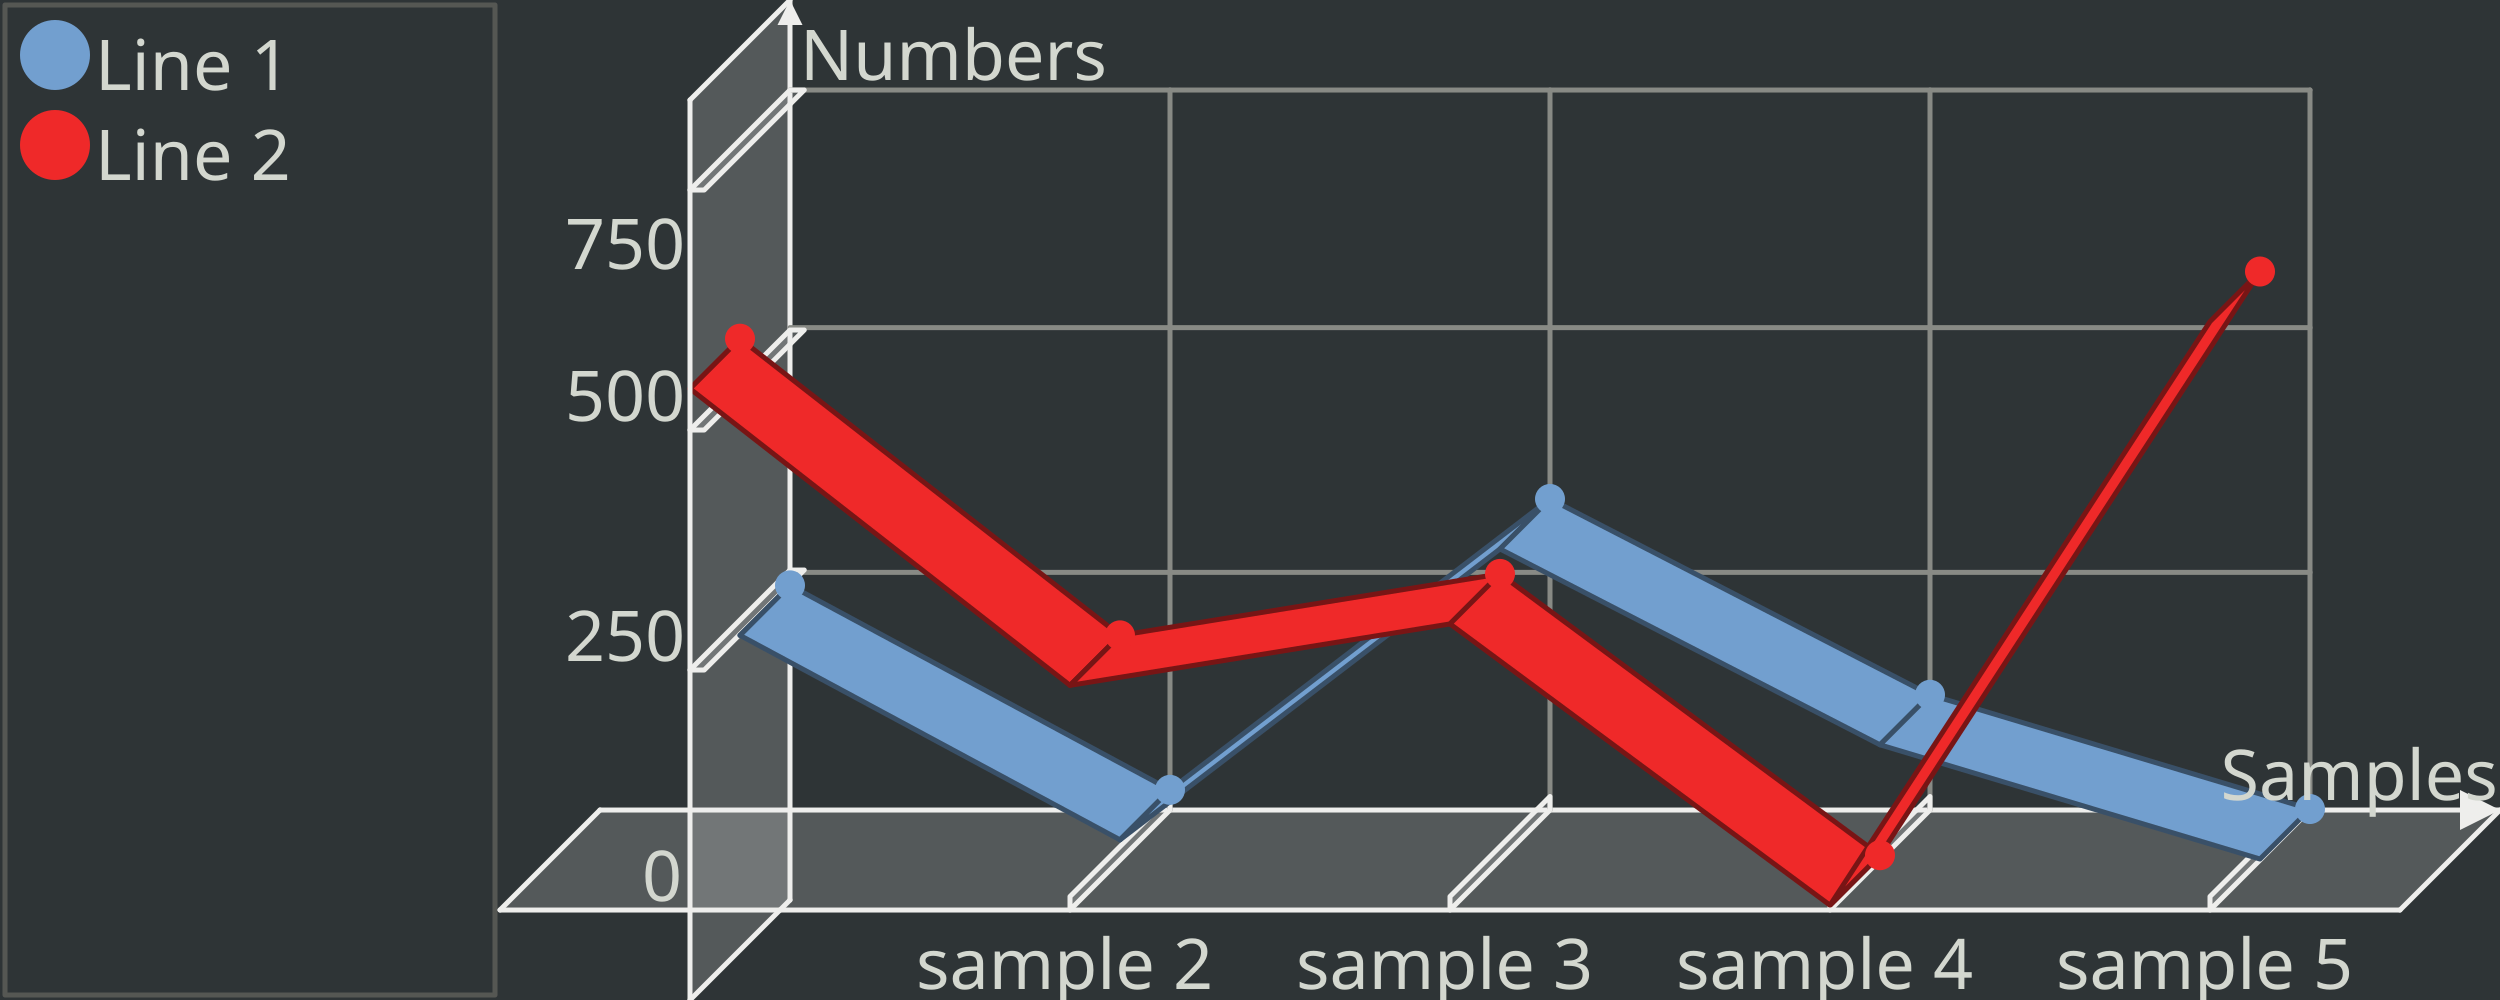
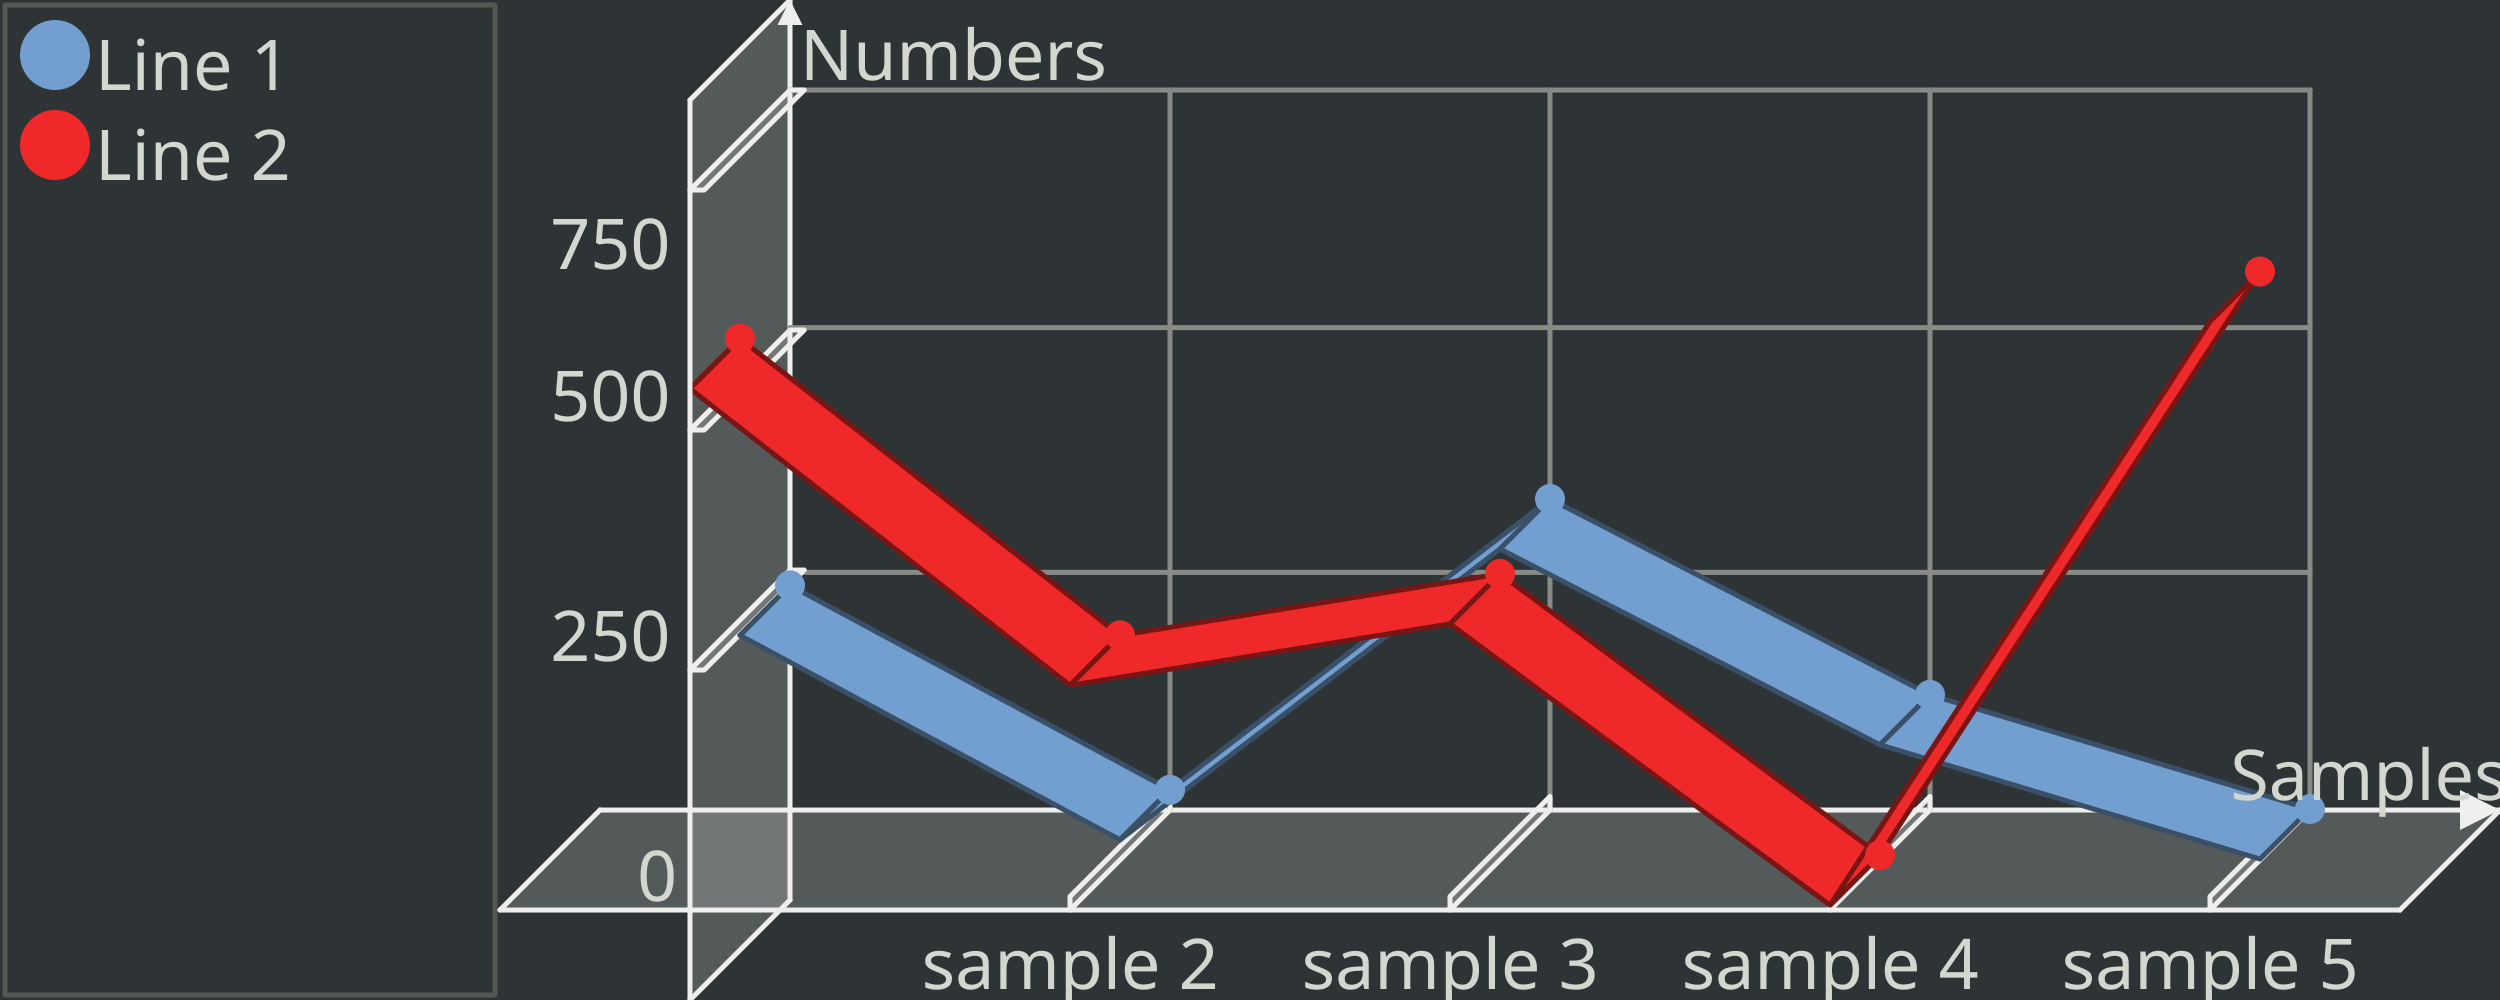
<svg xmlns="http://www.w3.org/2000/svg" width="500" height="200" version="1.0" id="ezcGraph">
  <defs />
  <g id="ezcGraphChart" color-rendering="optimizeQuality" shape-rendering="geometricPrecision" text-rendering="optimizeLegibility">
    <path d=" M 0,200 L 0,0 L 500,0 L 500,200 L 0,200 z " style="fill: #2e3436; fill-opacity: 1.00; stroke: none;" id="ezcGraphPolygon_1" />
    <path d=" M 1,199 L 1,1 L 99,1 L 99,199 L 1,199 z " style="fill: none; stroke: #555753; stroke-width: 1; stroke-opacity: 1.00; stroke-linecap: round; stroke-linejoin: round;" id="ezcGraphPolygon_2" />
    <path d=" M 2,198 L 2,2 L 98,2 L 98,198 L 2,198 z " style="fill: #000000; fill-opacity: 0.00; stroke: none;" id="ezcGraphPolygon_3" />
    <ellipse cx="11" cy="11" rx="7" ry="7" style="fill: #729fcf; fill-opacity: 1.00; stroke: none;" id="ezcGraphCircle_4" />
    <ellipse cx="11" cy="29" rx="7" ry="7" style="fill: #ef2929; fill-opacity: 1.00; stroke: none;" id="ezcGraphCircle_6" />
    <path d=" M 100,182 L 120,162 L 500,162 L 480,182 L 100,182 z " style="fill: #eeeeec; fill-opacity: 0.20; stroke: none;" id="ezcGraphPolygon_8" />
    <path d=" M 120,162 L 500,162" style="fill: none; stroke: #eeeeec; stroke-width: 1; stroke-opacity: 1.00; stroke-linecap: round; stroke-linejoin: round;" id="ezcGraphLine_9" />
    <path d=" M 492,166 L 500,162 L 492,158 L 492,166 z " style="fill: #eeeeec; fill-opacity: 1.00; stroke: none;" id="ezcGraphPolygon_10" />
    <path d=" M 138,200 L 158,180 L 158,0 L 138,20 L 138,200 z " style="fill: #eeeeec; fill-opacity: 0.20; stroke: none;" id="ezcGraphPolygon_12" />
    <path d=" M 158,180 L 158,0" style="fill: none; stroke: #eeeeec; stroke-width: 1; stroke-opacity: 1.00; stroke-linecap: round; stroke-linejoin: round;" id="ezcGraphLine_13" />
    <path d=" M 155.5,5 L 158,0 L 160.5,5 L 155.5,5 z " style="fill: #eeeeec; fill-opacity: 1.00; stroke: none;" id="ezcGraphPolygon_14" />
    <path d=" M 234,162 L 234,18" style="fill: none; stroke: #888a85; stroke-width: 1; stroke-opacity: 1.00; stroke-linecap: round; stroke-linejoin: round;" id="ezcGraphLine_16" />
    <path d=" M 214,179.3 L 234,159.3 L 234,162 L 214,182 L 214,179.3 z " style="fill: #eeeeec; fill-opacity: 0.20; stroke: none;" id="ezcGraphPolygon_17" />
    <path d=" M 214,179.3 L 234,159.3 L 234,162 L 214,182 L 214,179.3 z " style="fill: none; stroke: #eeeeec; stroke-width: 1; stroke-opacity: 1.00; stroke-linecap: round; stroke-linejoin: round;" id="ezcGraphPolygon_18" />
    <path d=" M 310,162 L 310,18" style="fill: none; stroke: #888a85; stroke-width: 1; stroke-opacity: 1.00; stroke-linecap: round; stroke-linejoin: round;" id="ezcGraphLine_20" />
    <path d=" M 290,179.3 L 310,159.3 L 310,162 L 290,182 L 290,179.3 z " style="fill: #eeeeec; fill-opacity: 0.20; stroke: none;" id="ezcGraphPolygon_21" />
    <path d=" M 290,179.3 L 310,159.3 L 310,162 L 290,182 L 290,179.3 z " style="fill: none; stroke: #eeeeec; stroke-width: 1; stroke-opacity: 1.00; stroke-linecap: round; stroke-linejoin: round;" id="ezcGraphPolygon_22" />
    <path d=" M 386,162 L 386,18" style="fill: none; stroke: #888a85; stroke-width: 1; stroke-opacity: 1.00; stroke-linecap: round; stroke-linejoin: round;" id="ezcGraphLine_24" />
    <path d=" M 366,179.3 L 386,159.3 L 386,162 L 366,182 L 366,179.3 z " style="fill: #eeeeec; fill-opacity: 0.20; stroke: none;" id="ezcGraphPolygon_25" />
    <path d=" M 366,179.3 L 386,159.3 L 386,162 L 366,182 L 366,179.3 z " style="fill: none; stroke: #eeeeec; stroke-width: 1; stroke-opacity: 1.00; stroke-linecap: round; stroke-linejoin: round;" id="ezcGraphPolygon_26" />
    <path d=" M 462,162 L 462,18" style="fill: none; stroke: #888a85; stroke-width: 1; stroke-opacity: 1.00; stroke-linecap: round; stroke-linejoin: round;" id="ezcGraphLine_28" />
    <path d=" M 442,179.3 L 462,159.3 L 462,162 L 442,182 L 442,179.3 z " style="fill: #eeeeec; fill-opacity: 0.20; stroke: none;" id="ezcGraphPolygon_29" />
    <path d=" M 442,179.3 L 462,159.3 L 462,162 L 442,182 L 442,179.3 z " style="fill: none; stroke: #eeeeec; stroke-width: 1; stroke-opacity: 1.00; stroke-linecap: round; stroke-linejoin: round;" id="ezcGraphPolygon_30" />
    <path d=" M 462,114.48 L 158,114.48" style="fill: none; stroke: #888a85; stroke-width: 1; stroke-opacity: 1.00; stroke-linecap: round; stroke-linejoin: round;" id="ezcGraphLine_33" />
    <path d=" M 138,134 L 158,114 L 160.85,114 L 140.85,134 L 138,134 z " style="fill: #eeeeec; fill-opacity: 0.20; stroke: none;" id="ezcGraphPolygon_34" />
    <path d=" M 138,134 L 158,114 L 160.85,114 L 140.85,134 L 138,134 z " style="fill: none; stroke: #eeeeec; stroke-width: 1; stroke-opacity: 1.00; stroke-linecap: round; stroke-linejoin: round;" id="ezcGraphPolygon_35" />
    <path d=" M 462,65.52 L 158,65.52" style="fill: none; stroke: #888a85; stroke-width: 1; stroke-opacity: 1.00; stroke-linecap: round; stroke-linejoin: round;" id="ezcGraphLine_37" />
    <path d=" M 138,86 L 158,66 L 160.85,66 L 140.85,86 L 138,86 z " style="fill: #eeeeec; fill-opacity: 0.20; stroke: none;" id="ezcGraphPolygon_38" />
    <path d=" M 138,86 L 158,66 L 160.85,66 L 140.85,86 L 138,86 z " style="fill: none; stroke: #eeeeec; stroke-width: 1; stroke-opacity: 1.00; stroke-linecap: round; stroke-linejoin: round;" id="ezcGraphPolygon_39" />
    <path d=" M 462,18 L 158,18" style="fill: none; stroke: #888a85; stroke-width: 1; stroke-opacity: 1.00; stroke-linecap: round; stroke-linejoin: round;" id="ezcGraphLine_41" />
    <path d=" M 138,38 L 158,18 L 160.85,18 L 140.85,38 L 138,38 z " style="fill: #eeeeec; fill-opacity: 0.20; stroke: none;" id="ezcGraphPolygon_42" />
    <path d=" M 138,38 L 158,18 L 160.85,18 L 140.85,38 L 138,38 z " style="fill: none; stroke: #eeeeec; stroke-width: 1; stroke-opacity: 1.00; stroke-linecap: round; stroke-linejoin: round;" id="ezcGraphPolygon_43" />
    <path d=" M 158,117.072 L 148,127.072 L 148,127.072 L 158,117.072 L 158,117.072 z " style="fill: #729fcf; fill-opacity: 1.00; stroke: none;" id="ezcGraphPolygon_45" />
    <path d=" M 158,117.072 L 148,127.072 L 148,127.072 L 158,117.072 L 158,117.072 z " style="fill: none; stroke: #395068; stroke-width: 1; stroke-opacity: 1.00; stroke-linecap: round; stroke-linejoin: round;" id="ezcGraphPolygon_46" />
    <path d=" M 158,117.072 L 148,127.072 L 224,167.968 L 234,157.968 L 158,117.072 z " style="fill: #729fcf; fill-opacity: 1.00; stroke: none;" id="ezcGraphPolygon_47" />
    <path d=" M 158,117.072 L 148,127.072 L 224,167.968 L 234,157.968 L 158,117.072 z " style="fill: none; stroke: #395068; stroke-width: 1; stroke-opacity: 1.00; stroke-linecap: round; stroke-linejoin: round;" id="ezcGraphPolygon_48" />
    <path d=" M 234,157.968 L 224,167.968 L 300,109.792 L 310,99.792 L 234,157.968 z " style="fill: #729fcf; fill-opacity: 1.00; stroke: none;" id="ezcGraphPolygon_49" />
    <path d=" M 234,157.968 L 224,167.968 L 300,109.792 L 310,99.792 L 234,157.968 z " style="fill: none; stroke: #395068; stroke-width: 1; stroke-opacity: 1.00; stroke-linecap: round; stroke-linejoin: round;" id="ezcGraphPolygon_50" />
    <path d=" M 310,99.792 L 300,109.792 L 376,148.96 L 386,138.96 L 310,99.792 z " style="fill: #729fcf; fill-opacity: 1.00; stroke: none;" id="ezcGraphPolygon_51" />
    <path d=" M 310,99.792 L 300,109.792 L 376,148.96 L 386,138.96 L 310,99.792 z " style="fill: none; stroke: #395068; stroke-width: 1; stroke-opacity: 1.00; stroke-linecap: round; stroke-linejoin: round;" id="ezcGraphPolygon_52" />
    <path d=" M 386,138.96 L 376,148.96 L 452,171.808 L 462,161.808 L 386,138.96 z " style="fill: #729fcf; fill-opacity: 1.00; stroke: none;" id="ezcGraphPolygon_53" />
    <path d=" M 386,138.96 L 376,148.96 L 452,171.808 L 462,161.808 L 386,138.96 z " style="fill: none; stroke: #395068; stroke-width: 1; stroke-opacity: 1.00; stroke-linecap: round; stroke-linejoin: round;" id="ezcGraphPolygon_54" />
    <path d=" M 148,67.744 L 138,77.744 L 138,77.744 L 148,67.744 L 148,67.744 z " style="fill: #ef2929; fill-opacity: 1.00; stroke: none;" id="ezcGraphPolygon_55" />
    <path d=" M 148,67.744 L 138,77.744 L 138,77.744 L 148,67.744 L 148,67.744 z " style="fill: none; stroke: #781515; stroke-width: 1; stroke-opacity: 1.00; stroke-linecap: round; stroke-linejoin: round;" id="ezcGraphPolygon_56" />
    <path d=" M 148,67.744 L 138,77.744 L 214,137.072 L 224,127.072 L 148,67.744 z " style="fill: #ef2929; fill-opacity: 1.00; stroke: none;" id="ezcGraphPolygon_57" />
    <path d=" M 148,67.744 L 138,77.744 L 214,137.072 L 224,127.072 L 148,67.744 z " style="fill: none; stroke: #781515; stroke-width: 1; stroke-opacity: 1.00; stroke-linecap: round; stroke-linejoin: round;" id="ezcGraphPolygon_58" />
    <path d=" M 224,127.072 L 214,137.072 L 290,124.784 L 300,114.784 L 224,127.072 z " style="fill: #ef2929; fill-opacity: 1.00; stroke: none;" id="ezcGraphPolygon_59" />
    <path d=" M 224,127.072 L 214,137.072 L 290,124.784 L 300,114.784 L 224,127.072 z " style="fill: none; stroke: #781515; stroke-width: 1; stroke-opacity: 1.00; stroke-linecap: round; stroke-linejoin: round;" id="ezcGraphPolygon_60" />
    <path d=" M 300,114.784 L 290,124.784 L 366,181.04 L 376,171.04 L 300,114.784 z " style="fill: #ef2929; fill-opacity: 1.00; stroke: none;" id="ezcGraphPolygon_61" />
    <path d=" M 300,114.784 L 290,124.784 L 366,181.04 L 376,171.04 L 300,114.784 z " style="fill: none; stroke: #781515; stroke-width: 1; stroke-opacity: 1.00; stroke-linecap: round; stroke-linejoin: round;" id="ezcGraphPolygon_62" />
    <path d=" M 376,171.04 L 366,181.04 L 442,64.304 L 452,54.304 L 376,171.04 z " style="fill: #ef2929; fill-opacity: 1.00; stroke: none;" id="ezcGraphPolygon_63" />
    <path d=" M 376,171.04 L 366,181.04 L 442,64.304 L 452,54.304 L 376,171.04 z " style="fill: none; stroke: #781515; stroke-width: 1; stroke-opacity: 1.00; stroke-linecap: round; stroke-linejoin: round;" id="ezcGraphPolygon_64" />
    <ellipse cx="158" cy="117.072" rx="3" ry="3" style="fill: #729fcf; fill-opacity: 1.00; stroke: none;" id="ezcGraphCircle_65" />
    <ellipse cx="234" cy="157.968" rx="3" ry="3" style="fill: #729fcf; fill-opacity: 1.00; stroke: none;" id="ezcGraphCircle_66" />
    <ellipse cx="310" cy="99.792" rx="3" ry="3" style="fill: #729fcf; fill-opacity: 1.00; stroke: none;" id="ezcGraphCircle_67" />
    <ellipse cx="386" cy="138.96" rx="3" ry="3" style="fill: #729fcf; fill-opacity: 1.00; stroke: none;" id="ezcGraphCircle_68" />
    <ellipse cx="462" cy="161.808" rx="3" ry="3" style="fill: #729fcf; fill-opacity: 1.00; stroke: none;" id="ezcGraphCircle_69" />
    <ellipse cx="148" cy="67.744" rx="3" ry="3" style="fill: #ef2929; fill-opacity: 1.00; stroke: none;" id="ezcGraphCircle_70" />
    <ellipse cx="224" cy="127.072" rx="3" ry="3" style="fill: #ef2929; fill-opacity: 1.00; stroke: none;" id="ezcGraphCircle_71" />
    <ellipse cx="300" cy="114.784" rx="3" ry="3" style="fill: #ef2929; fill-opacity: 1.00; stroke: none;" id="ezcGraphCircle_72" />
    <ellipse cx="376" cy="171.04" rx="3" ry="3" style="fill: #ef2929; fill-opacity: 1.00; stroke: none;" id="ezcGraphCircle_73" />
    <ellipse cx="452" cy="54.304" rx="3" ry="3" style="fill: #ef2929; fill-opacity: 1.00; stroke: none;" id="ezcGraphCircle_74" />
    <path d=" M 500,162 L 480,182" style="fill: none; stroke: #eeeeec; stroke-width: 1; stroke-opacity: 1.00; stroke-linecap: round; stroke-linejoin: round;" id="ezcGraphLine_75" />
    <path d=" M 480,182 L 100,182" style="fill: none; stroke: #eeeeec; stroke-width: 1; stroke-opacity: 1.00; stroke-linecap: round; stroke-linejoin: round;" id="ezcGraphLine_76" />
    <path d=" M 100,182 L 120,162" style="fill: none; stroke: #eeeeec; stroke-width: 1; stroke-opacity: 1.00; stroke-linecap: round; stroke-linejoin: round;" id="ezcGraphLine_77" />
    <path d=" M 158,0 L 138,20" style="fill: none; stroke: #eeeeec; stroke-width: 1; stroke-opacity: 1.00; stroke-linecap: round; stroke-linejoin: round;" id="ezcGraphLine_78" />
    <path d=" M 138,20 L 138,200" style="fill: none; stroke: #eeeeec; stroke-width: 1; stroke-opacity: 1.00; stroke-linecap: round; stroke-linejoin: round;" id="ezcGraphLine_79" />
    <path d=" M 138,200 L 158,180" style="fill: none; stroke: #eeeeec; stroke-width: 1; stroke-opacity: 1.00; stroke-linecap: round; stroke-linejoin: round;" id="ezcGraphLine_80" />
-     <text id="ezcGraphTextBox_5" x="19" text-length="46.2px" y="18" style="font-size: 14px; font-family: sans-serif; fill: #d3d7cf; fill-opacity: 1.00; stroke: none;">Line 1</text>
-     <text id="ezcGraphTextBox_7" x="19" text-length="46.2px" y="36" style="font-size: 14px; font-family: sans-serif; fill: #d3d7cf; fill-opacity: 1.00; stroke: none;">Line 2</text>
-     <text id="ezcGraphTextBox_11" x="444.1" text-length="53.9px" y="160" style="font-size: 14px; font-family: sans-serif; fill: #d3d7cf; fill-opacity: 1.00; stroke: none;">Samples</text>
-     <text id="ezcGraphTextBox_15" x="160" text-length="53.9px" y="16" style="font-size: 14px; font-family: sans-serif; fill: #d3d7cf; fill-opacity: 1.00; stroke: none;">Numbers</text>
-     <text id="ezcGraphTextBox_19" x="183.2" text-length="61.6px" y="197.8" style="font-size: 14px; font-family: sans-serif; fill: #d3d7cf; fill-opacity: 1.00; stroke: none;">sample 2</text>
-     <text id="ezcGraphTextBox_23" x="259.2" text-length="61.6px" y="197.8" style="font-size: 14px; font-family: sans-serif; fill: #d3d7cf; fill-opacity: 1.00; stroke: none;">sample 3</text>
-     <text id="ezcGraphTextBox_27" x="335.2" text-length="61.6px" y="197.8" style="font-size: 14px; font-family: sans-serif; fill: #d3d7cf; fill-opacity: 1.00; stroke: none;">sample 4</text>
-     <text id="ezcGraphTextBox_31" x="411.2" text-length="61.6px" y="197.8" style="font-size: 14px; font-family: sans-serif; fill: #d3d7cf; fill-opacity: 1.00; stroke: none;">sample 5</text>
-     <text id="ezcGraphTextBox_32" x="128.4" text-length="7.7px" y="180.2" style="font-size: 14px; font-family: sans-serif; fill: #d3d7cf; fill-opacity: 1.00; stroke: none;">0</text>
-     <text id="ezcGraphTextBox_36" x="113" text-length="23.1px" y="132.2" style="font-size: 14px; font-family: sans-serif; fill: #d3d7cf; fill-opacity: 1.00; stroke: none;">250</text>
-     <text id="ezcGraphTextBox_40" x="113" text-length="23.1px" y="84.2" style="font-size: 14px; font-family: sans-serif; fill: #d3d7cf; fill-opacity: 1.00; stroke: none;">500</text>
-     <text id="ezcGraphTextBox_44" x="113" text-length="23.1px" y="53.8" style="font-size: 14px; font-family: sans-serif; fill: #d3d7cf; fill-opacity: 1.00; stroke: none;">750</text>
+     <text id="ezcGraphTextBox_5" x="19" text-length="44.52px" y="18" style="font-size: 14px; font-family: sans-serif; fill: #d3d7cf; fill-opacity: 1.00; stroke: none;">Line 1</text>
+     <text id="ezcGraphTextBox_7" x="19" text-length="44.52px" y="36" style="font-size: 14px; font-family: sans-serif; fill: #d3d7cf; fill-opacity: 1.00; stroke: none;">Line 2</text>
+     <text id="ezcGraphTextBox_11" x="446.06" text-length="51.94px" y="160" style="font-size: 14px; font-family: sans-serif; fill: #d3d7cf; fill-opacity: 1.00; stroke: none;">Samples</text>
+     <text id="ezcGraphTextBox_15" x="160" text-length="51.94px" y="16" style="font-size: 14px; font-family: sans-serif; fill: #d3d7cf; fill-opacity: 1.00; stroke: none;">Numbers</text>
+     <text id="ezcGraphTextBox_19" x="184.32" text-length="59.36px" y="197.8" style="font-size: 14px; font-family: sans-serif; fill: #d3d7cf; fill-opacity: 1.00; stroke: none;">sample 2</text>
+     <text id="ezcGraphTextBox_23" x="260.32" text-length="59.36px" y="197.8" style="font-size: 14px; font-family: sans-serif; fill: #d3d7cf; fill-opacity: 1.00; stroke: none;">sample 3</text>
+     <text id="ezcGraphTextBox_27" x="336.32" text-length="59.36px" y="197.8" style="font-size: 14px; font-family: sans-serif; fill: #d3d7cf; fill-opacity: 1.00; stroke: none;">sample 4</text>
+     <text id="ezcGraphTextBox_31" x="412.32" text-length="59.36px" y="197.8" style="font-size: 14px; font-family: sans-serif; fill: #d3d7cf; fill-opacity: 1.00; stroke: none;">sample 5</text>
+     <text id="ezcGraphTextBox_32" x="127.42" text-length="8.68px" y="180.2" style="font-size: 14px; font-family: sans-serif; fill: #d3d7cf; fill-opacity: 1.00; stroke: none;">0</text>
+     <text id="ezcGraphTextBox_36" x="110.06" text-length="26.04px" y="132.2" style="font-size: 14px; font-family: sans-serif; fill: #d3d7cf; fill-opacity: 1.00; stroke: none;">250</text>
+     <text id="ezcGraphTextBox_40" x="110.06" text-length="26.04px" y="84.2" style="font-size: 14px; font-family: sans-serif; fill: #d3d7cf; fill-opacity: 1.00; stroke: none;">500</text>
+     <text id="ezcGraphTextBox_44" x="110.06" text-length="26.04px" y="53.8" style="font-size: 14px; font-family: sans-serif; fill: #d3d7cf; fill-opacity: 1.00; stroke: none;">750</text>
  </g>
</svg>
